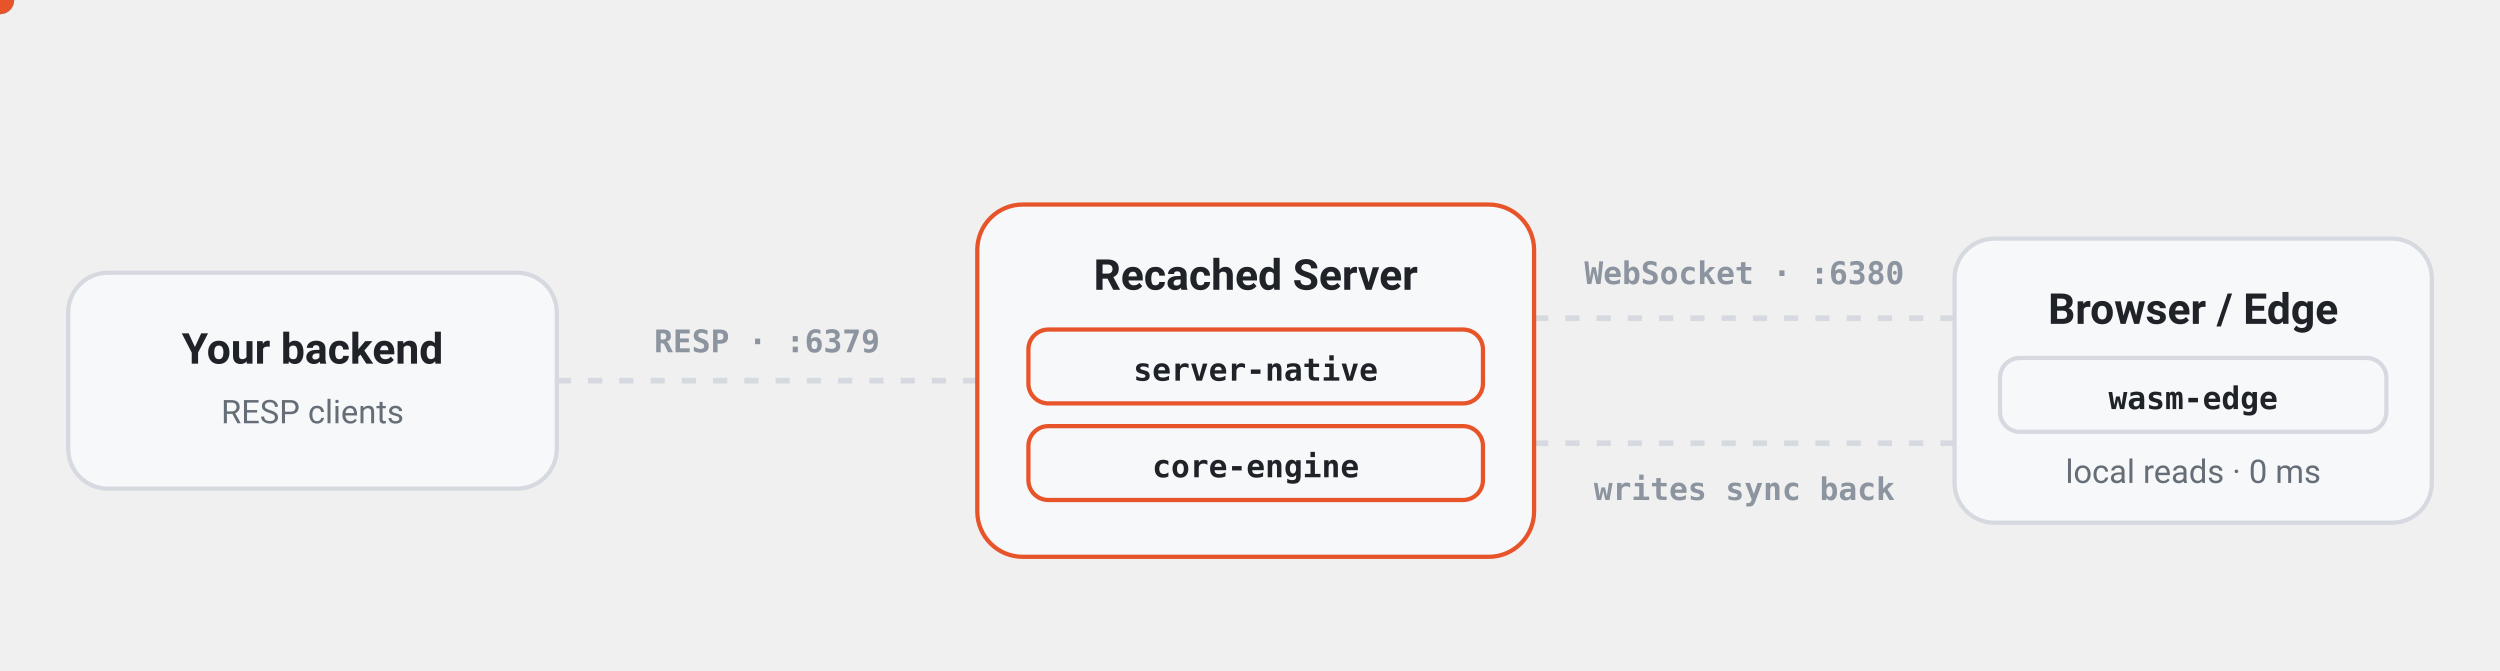
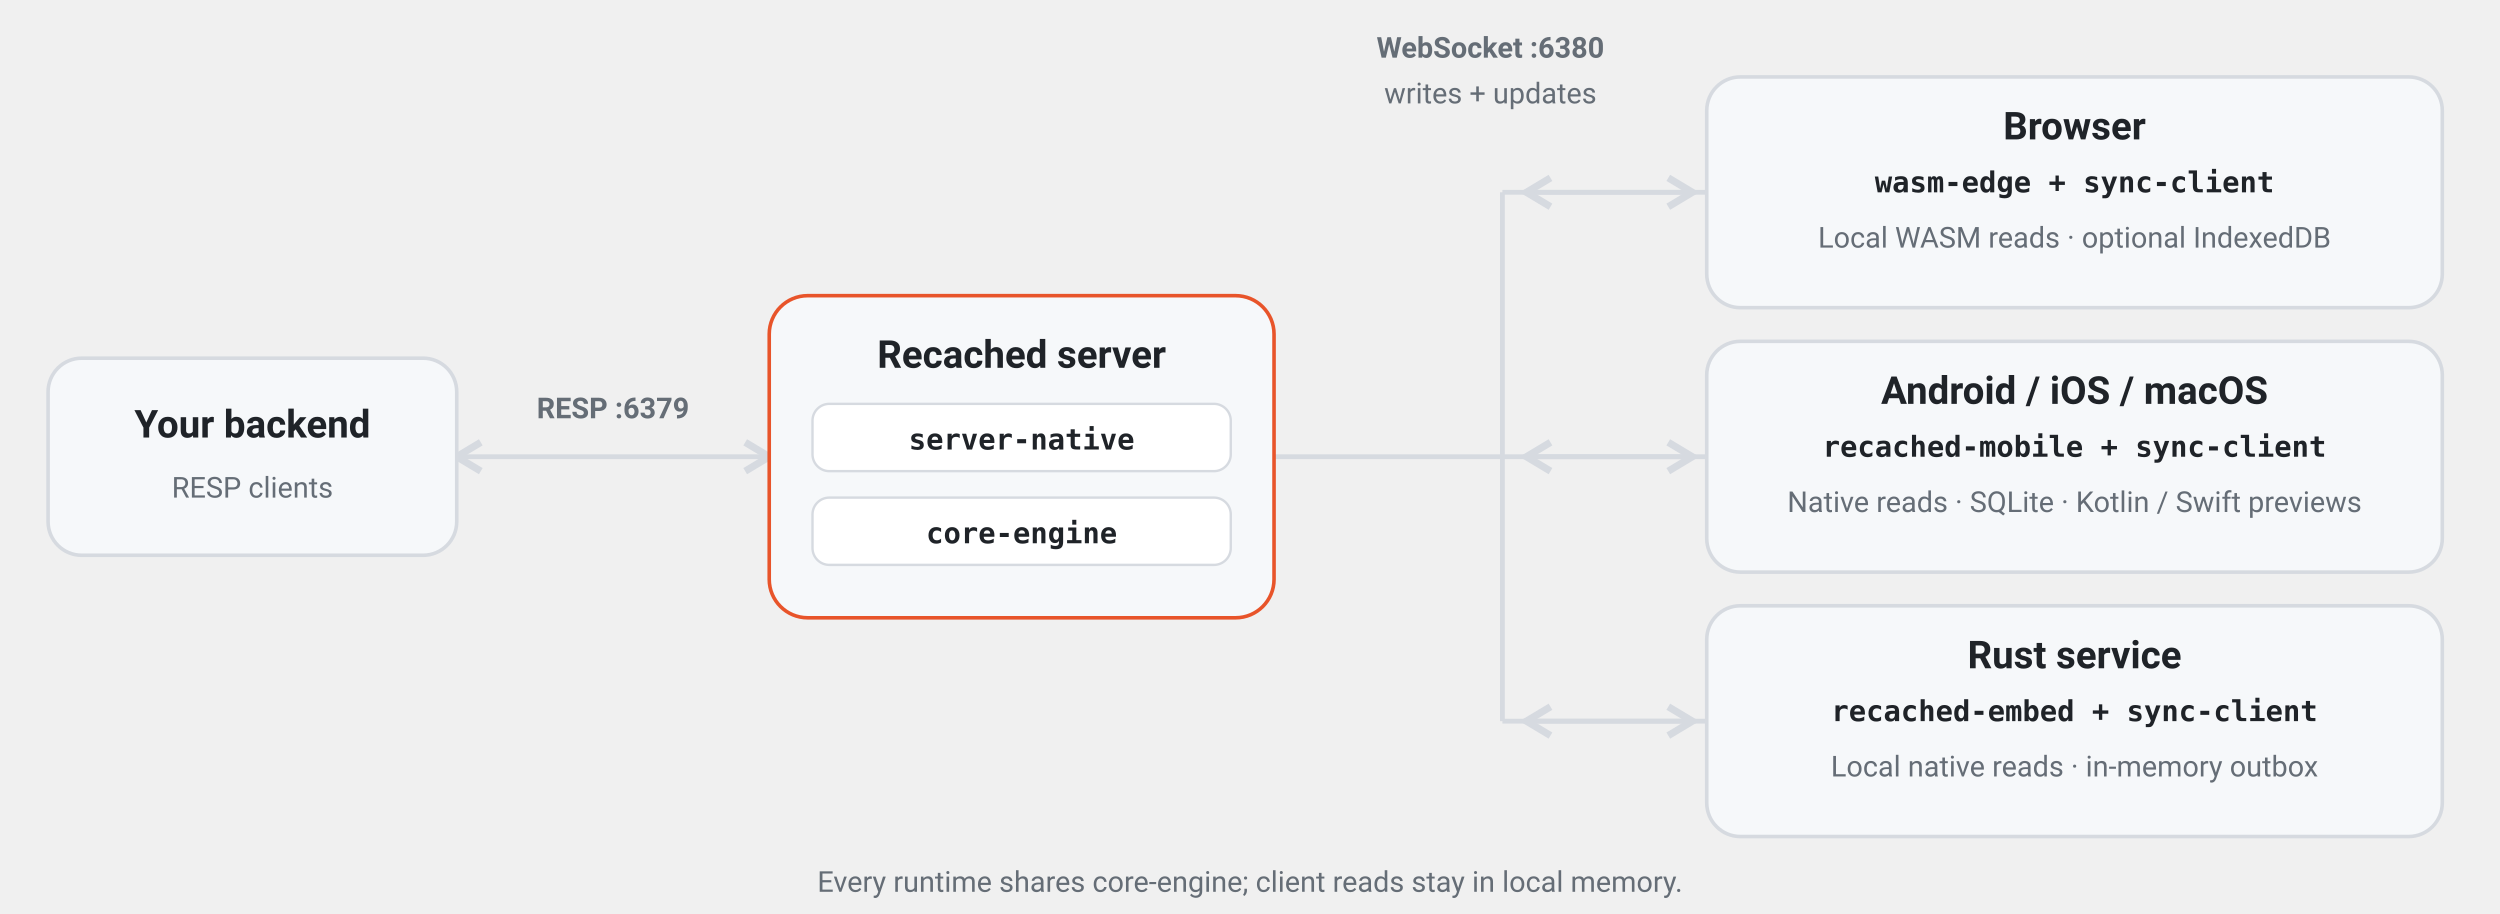
- <svg xmlns="http://www.w3.org/2000/svg" viewBox="0 0 880 236" width="880" height="236" role="img" aria-label="Your backend writes to the Recached server over RESP on port 6379. The server syncs over a WebSocket on port 6380 to the browser or edge runtime, where reads are served from local WebAssembly memory. Writes flow back the same way.">
+ <svg xmlns="http://www.w3.org/2000/svg" viewBox="0 0 1040 380" width="1040" height="380" role="img" aria-label="Backend RESP clients connect to the Recached server on port 6379. Browser, native Android and Apple apps, and embedded Rust services sync over WebSocket on port 6380 and read local memory.">
  <style>
-   .wire { fill:none; stroke:#d6dae0; stroke-width:2; stroke-dasharray:5 6; }
-   .node rect { fill:#f6f8fa; stroke:#d6dae0; stroke-width:1.5; }
-   .server &gt; rect { stroke:#E8542A; }
-   .pill { fill:#ffffff; stroke:#d6dae0; stroke-width:1; }
-   .pill-accent { fill:#fdeee9; stroke:#f3b9a5; stroke-width:1; }
-   .title { fill:#1f2328; font:700 15px system-ui,-apple-system,'Segoe UI',Roboto,sans-serif; text-anchor:middle; }
-   .sub { fill:#656d76; font:11.5px system-ui,-apple-system,'Segoe UI',Roboto,sans-serif; text-anchor:middle; }
-   .pill-text { fill:#1f2328; font:600 11px ui-monospace,SFMono-Regular,'SF Mono',Menlo,monospace; text-anchor:middle; }
-   .edge { fill:#8c959f; font:600 11px ui-monospace,SFMono-Regular,'SF Mono',Menlo,monospace; text-anchor:middle; }
-   .w-in { fill:#5B8DEF; }
-   .w-out { fill:#8DD4CC; }
-   .w-back { fill:#E8542A; }
-   .flash { fill:#8DD4CC; opacity:0; animation:arrive 4.4s linear infinite; }
-   @keyframes arrive { 0%,52% {opacity:0;} 57% {opacity:.20;} 66%,100% {opacity:0;} }
-   /* Honour a reduced-motion preference: keep the diagram, drop the movement. */
-   @media (prefers-reduced-motion: reduce) {
-     .packet { display:none; }
-     .flash { animation:none; }
-   }
+   .wire { fill:none; stroke:#d6dae0; stroke-width:2; }
+   .node { fill:#f6f8fa; stroke:#d6dae0; stroke-width:1.5; }
+   .server { stroke:#E8542A; }
+   .pill { fill:#ffffff; stroke:#d6dae0; }
+   text { font-family:system-ui,-apple-system,'Segoe UI',Roboto,sans-serif; text-anchor:middle; }
+   .title { fill:#1f2328; font-size:16px; font-weight:700; }
+   .sub { fill:#656d76; font-size:12px; }
+   .code { fill:#1f2328; font:600 12px ui-monospace,SFMono-Regular,Menlo,monospace; }
+   .label { fill:#656d76; font-size:12px; font-weight:600; }
</style>
-   <path class="wire" d="M196,134 L344,134" />
-   <path class="wire" d="M540,112 L688,112" />
-   <path class="wire" d="M688,156 L540,156" />
-   <g class="node">
-     <rect x="24" y="96" width="172" height="76" rx="14" />
-     <text x="110" y="128" class="title">Your backend</text>
-     <text x="110" y="149" class="sub">RESP clients</text>
-   </g>
-   <g class="node server">
-     <rect x="344" y="72" width="196" height="124" rx="16" />
-     <text x="442" y="102" class="title">Recached Server</text>
-     <rect x="362" y="116" width="160" height="26" rx="7" class="pill-accent" />
-     <text x="442" y="134" class="pill-text">server-native</text>
-     <rect x="362" y="150" width="160" height="26" rx="7" class="pill" />
-     <text x="442" y="168" class="pill-text">core-engine</text>
-   </g>
-   <g class="node">
-     <rect x="688" y="84" width="168" height="100" rx="14" />
-     <rect class="flash" x="688" y="84" width="168" height="100" rx="14" />
-     <text x="772" y="114" class="title">Browser / Edge</text>
-     <rect x="704" y="126" width="136" height="26" rx="7" class="pill" />
-     <text x="772" y="144" class="pill-text">wasm-edge</text>
-     <text x="772" y="170" class="sub">local reads · 0 ms</text>
-   </g>
-   <text x="270" y="124" class="edge">RESP · :6379</text>
-   <text x="614" y="100" class="edge">WebSocket · :6380</text>
-   <text x="614" y="176" class="edge">writes sync back</text>
-   <circle class="packet w-in" r="5">
-     <animateMotion dur="4.4s" repeatCount="indefinite" keyTimes="0;0.30;1" keyPoints="0;1;1" calcMode="linear" path="M196,134 L344,134" />
-     <animate attributeName="opacity" dur="4.4s" repeatCount="indefinite" keyTimes="0;0.02;0.28;0.31;1" values="0;1;1;0;0" />
-   </circle>
-   <circle class="packet w-out" r="5">
-     <animateMotion dur="4.4s" repeatCount="indefinite" keyTimes="0;0.34;0.58;1" keyPoints="0;0;1;1" calcMode="linear" path="M540,112 L688,112" />
-     <animate attributeName="opacity" dur="4.4s" repeatCount="indefinite" keyTimes="0;0.34;0.36;0.56;0.59;1" values="0;0;1;1;0;0" />
-   </circle>
-   <circle class="packet w-back" r="5">
-     <animateMotion dur="4.4s" repeatCount="indefinite" keyTimes="0;0.68;0.94;1" keyPoints="0;0;1;1" calcMode="linear" path="M688,156 L540,156" />
-     <animate attributeName="opacity" dur="4.4s" repeatCount="indefinite" keyTimes="0;0.68;0.70;0.92;0.95;1" values="0;0;1;1;0;0" />
-   </circle>
+   <defs>
+     <marker id="arrow" markerWidth="8" markerHeight="8" refX="6" refY="4" orient="auto-start-reverse">
+       <path d="M1 1 L6 4 L1 7" fill="none" stroke="#d6dae0" stroke-width="1.5" />
+     </marker>
+   </defs>
+   <path class="wire" d="M190 190 H320" marker-start="url(#arrow)" marker-end="url(#arrow)" />
+   <path class="wire" d="M530 190 H625 M625 80 V300 M625 80 H710 M625 190 H710 M625 300 H710" />
+   <path class="wire" d="M635 80 H704" marker-start="url(#arrow)" marker-end="url(#arrow)" />
+   <path class="wire" d="M635 190 H704" marker-start="url(#arrow)" marker-end="url(#arrow)" />
+   <path class="wire" d="M635 300 H704" marker-start="url(#arrow)" marker-end="url(#arrow)" />
+   <rect class="node" x="20" y="149" width="170" height="82" rx="14" />
+   <text x="105" y="182" class="title">Your backend</text>
+   <text x="105" y="207" class="sub">RESP clients</text>
+   <text x="255" y="174" class="label">RESP :6379</text>
+   <rect class="node server" x="320" y="123" width="210" height="134" rx="16" />
+   <text x="425" y="153" class="title">Recached server</text>
+   <rect class="pill" x="338" y="168" width="174" height="28" rx="7" />
+   <text x="425" y="187" class="code">server-native</text>
+   <rect class="pill" x="338" y="207" width="174" height="28" rx="7" />
+   <text x="425" y="226" class="code">core-engine</text>
+   <text x="620" y="24" class="label">WebSocket :6380</text>
+   <text x="620" y="43" class="sub">writes + updates</text>
+   <rect class="node" x="710" y="32" width="306" height="96" rx="14" />
+   <text x="863" y="58" class="title">Browser</text>
+   <text x="863" y="80" class="code">wasm-edge + sync-client</text>
+   <text x="863" y="103" class="sub">Local WASM reads · optional IndexedDB</text>
+   <rect class="node" x="710" y="142" width="306" height="96" rx="14" />
+   <text x="863" y="168" class="title">Android / iOS / macOS</text>
+   <text x="863" y="190" class="code">recached-mobile + sync-client</text>
+   <text x="863" y="213" class="sub">Native reads · SQLite · Kotlin / Swift previews</text>
+   <rect class="node" x="710" y="252" width="306" height="96" rx="14" />
+   <text x="863" y="278" class="title">Rust service</text>
+   <text x="863" y="300" class="code">recached-embed + sync-client</text>
+   <text x="863" y="323" class="sub">Local native reads · in-memory outbox</text>
+   <text x="520" y="371" class="sub">Every runtime shares core-engine; client reads stay in local memory.</text>
</svg>
